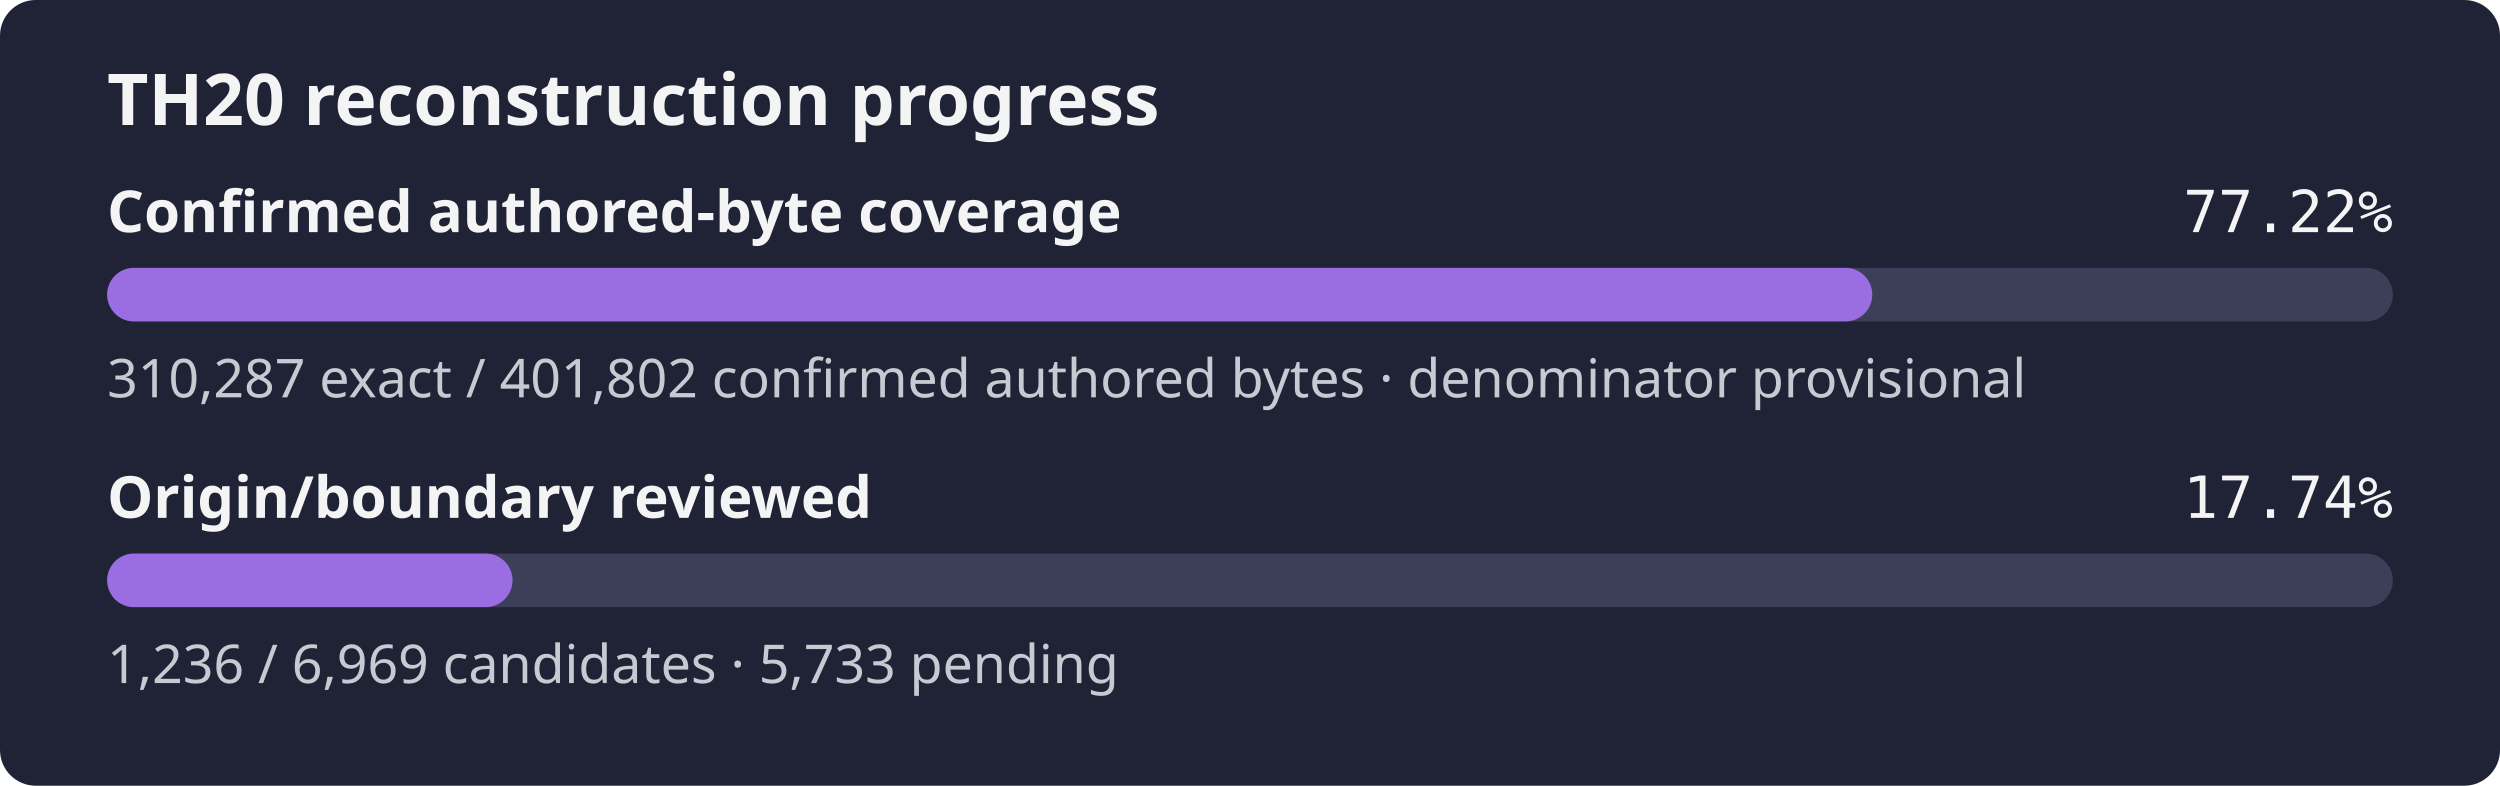
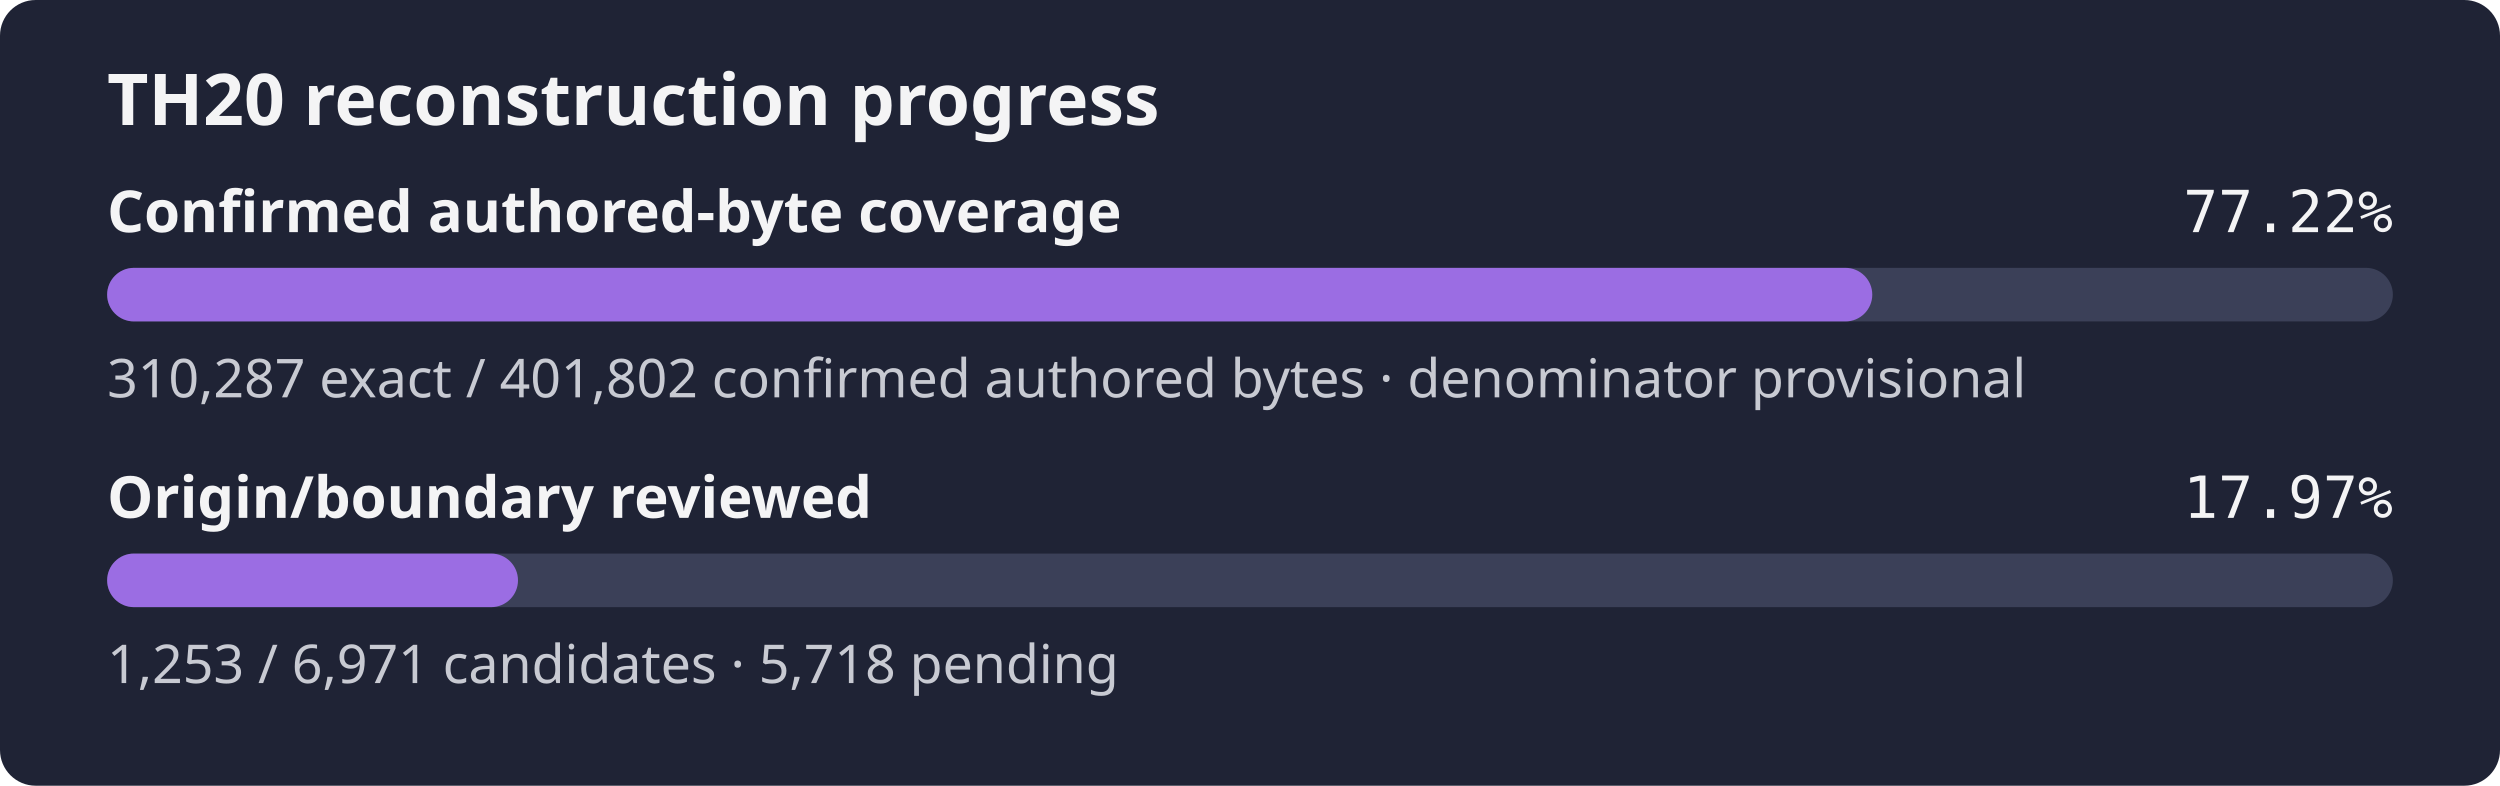
- <svg xmlns="http://www.w3.org/2000/svg" width="560" height="176" role="img" aria-label="TH20 reconstruction progress: 77.22% of the confirmed authored-byte set is exact, origin review 17.74%">
+ <svg xmlns="http://www.w3.org/2000/svg" width="560" height="176" role="img" aria-label="TH20 reconstruction progress: 77.22% of the confirmed authored-byte set is exact, origin review 17.97%">
  <rect width="560" height="176" rx="8" fill="#1f2335" />
  <text x="24" y="28" fill="#f4f4f5" font-family="sans-serif" font-size="16" font-weight="600">TH20 reconstruction progress</text>
  <text x="24" y="52" fill="#f4f4f5" font-family="sans-serif" font-size="13" font-weight="600">Confirmed authored-byte coverage</text>
  <text x="536" y="52" fill="#f4f4f5" text-anchor="end" font-family="monospace" font-size="13">77.22%</text>
  <rect x="24" y="60" width="512" height="12" rx="6" fill="#3b4058" />
  <rect x="24" y="60" width="395.39" height="12" rx="6" fill="#9b6de3" />
  <text x="24" y="89" fill="#c8cad2" font-family="sans-serif" font-size="12">310,287 exact / 401,802 confirmed authored bytes · denominator provisional</text>
  <text x="24" y="116" fill="#f4f4f5" font-family="sans-serif" font-size="13" font-weight="600">Origin/boundary reviewed</text>
-   <text x="536" y="116" fill="#f4f4f5" text-anchor="end" font-family="monospace" font-size="13">17.74%</text>
+   <text x="536" y="116" fill="#f4f4f5" text-anchor="end" font-family="monospace" font-size="13">17.97%</text>
  <rect x="24" y="124" width="512" height="12" rx="6" fill="#3b4058" />
-   <rect x="24" y="124" width="90.81" height="12" rx="6" fill="#9b6de3" />
-   <text x="24" y="153" fill="#c8cad2" font-family="sans-serif" font-size="12">1,236 / 6,969 candidates · 5,733 pending</text>
+   <rect x="24" y="124" width="92.03" height="12" rx="6" fill="#9b6de3" />
+   <text x="24" y="153" fill="#c8cad2" font-family="sans-serif" font-size="12">1,253 / 6,971 candidates · 5,718 pending</text>
</svg>
